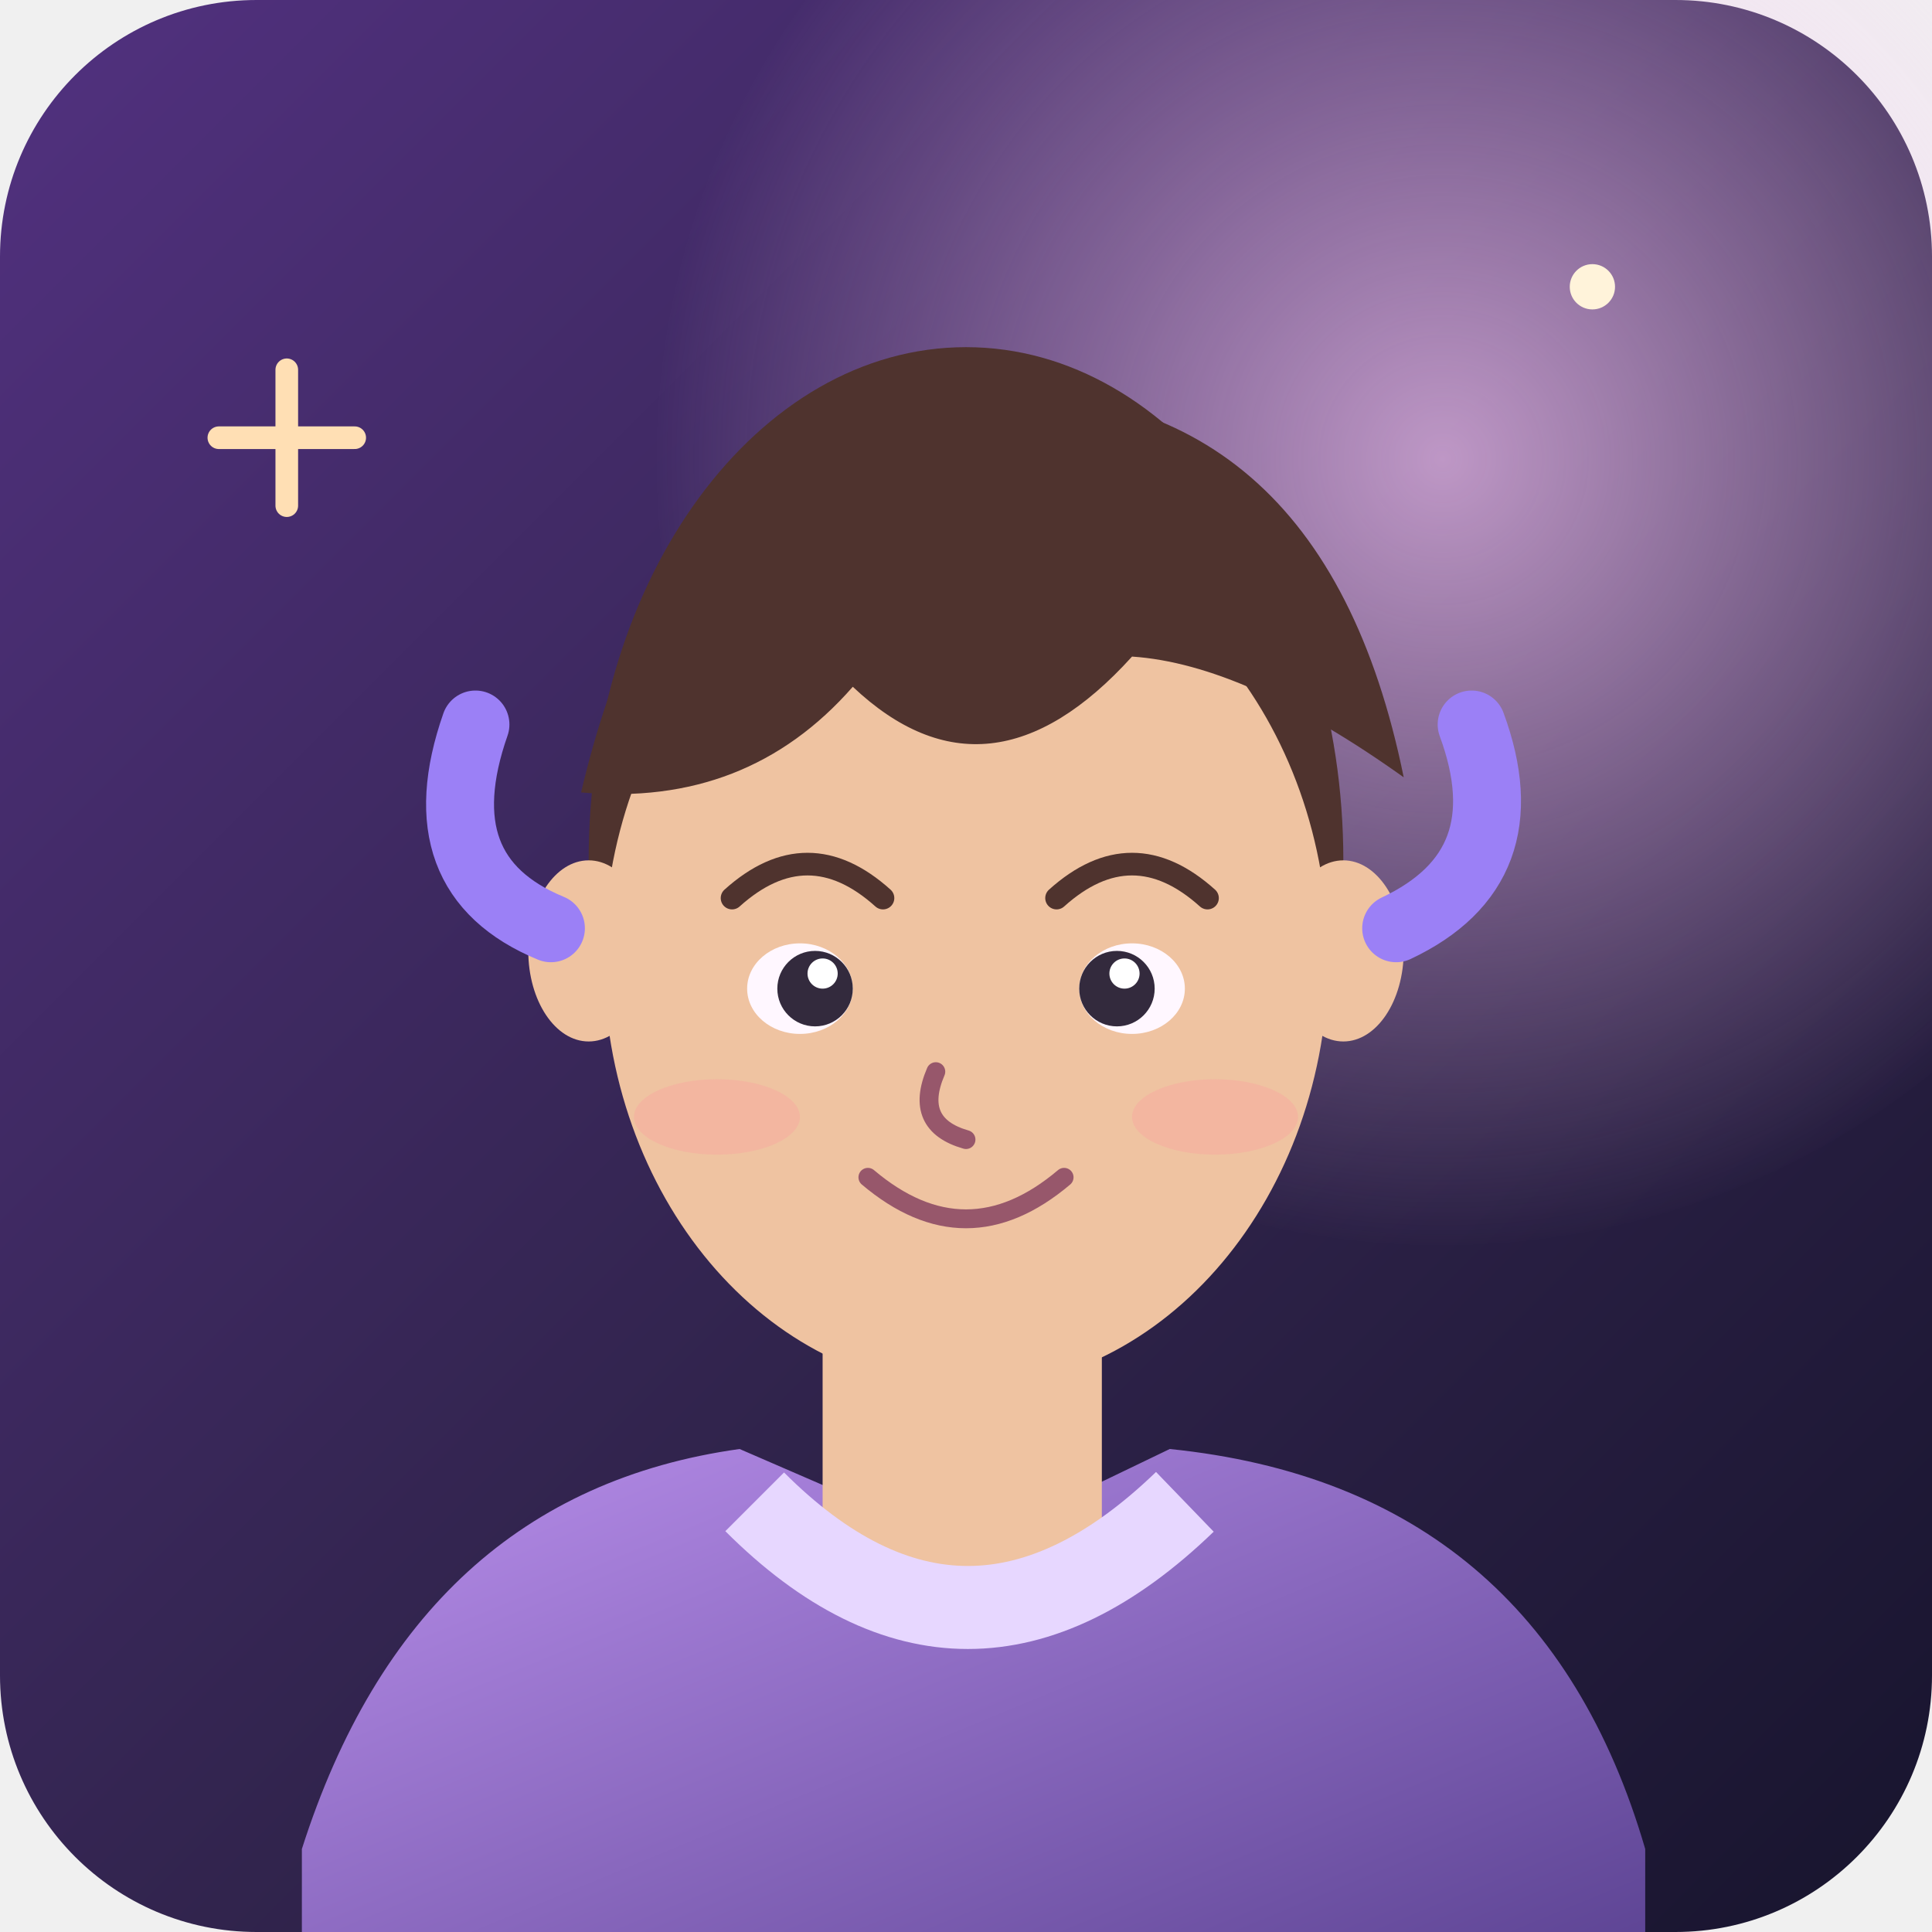
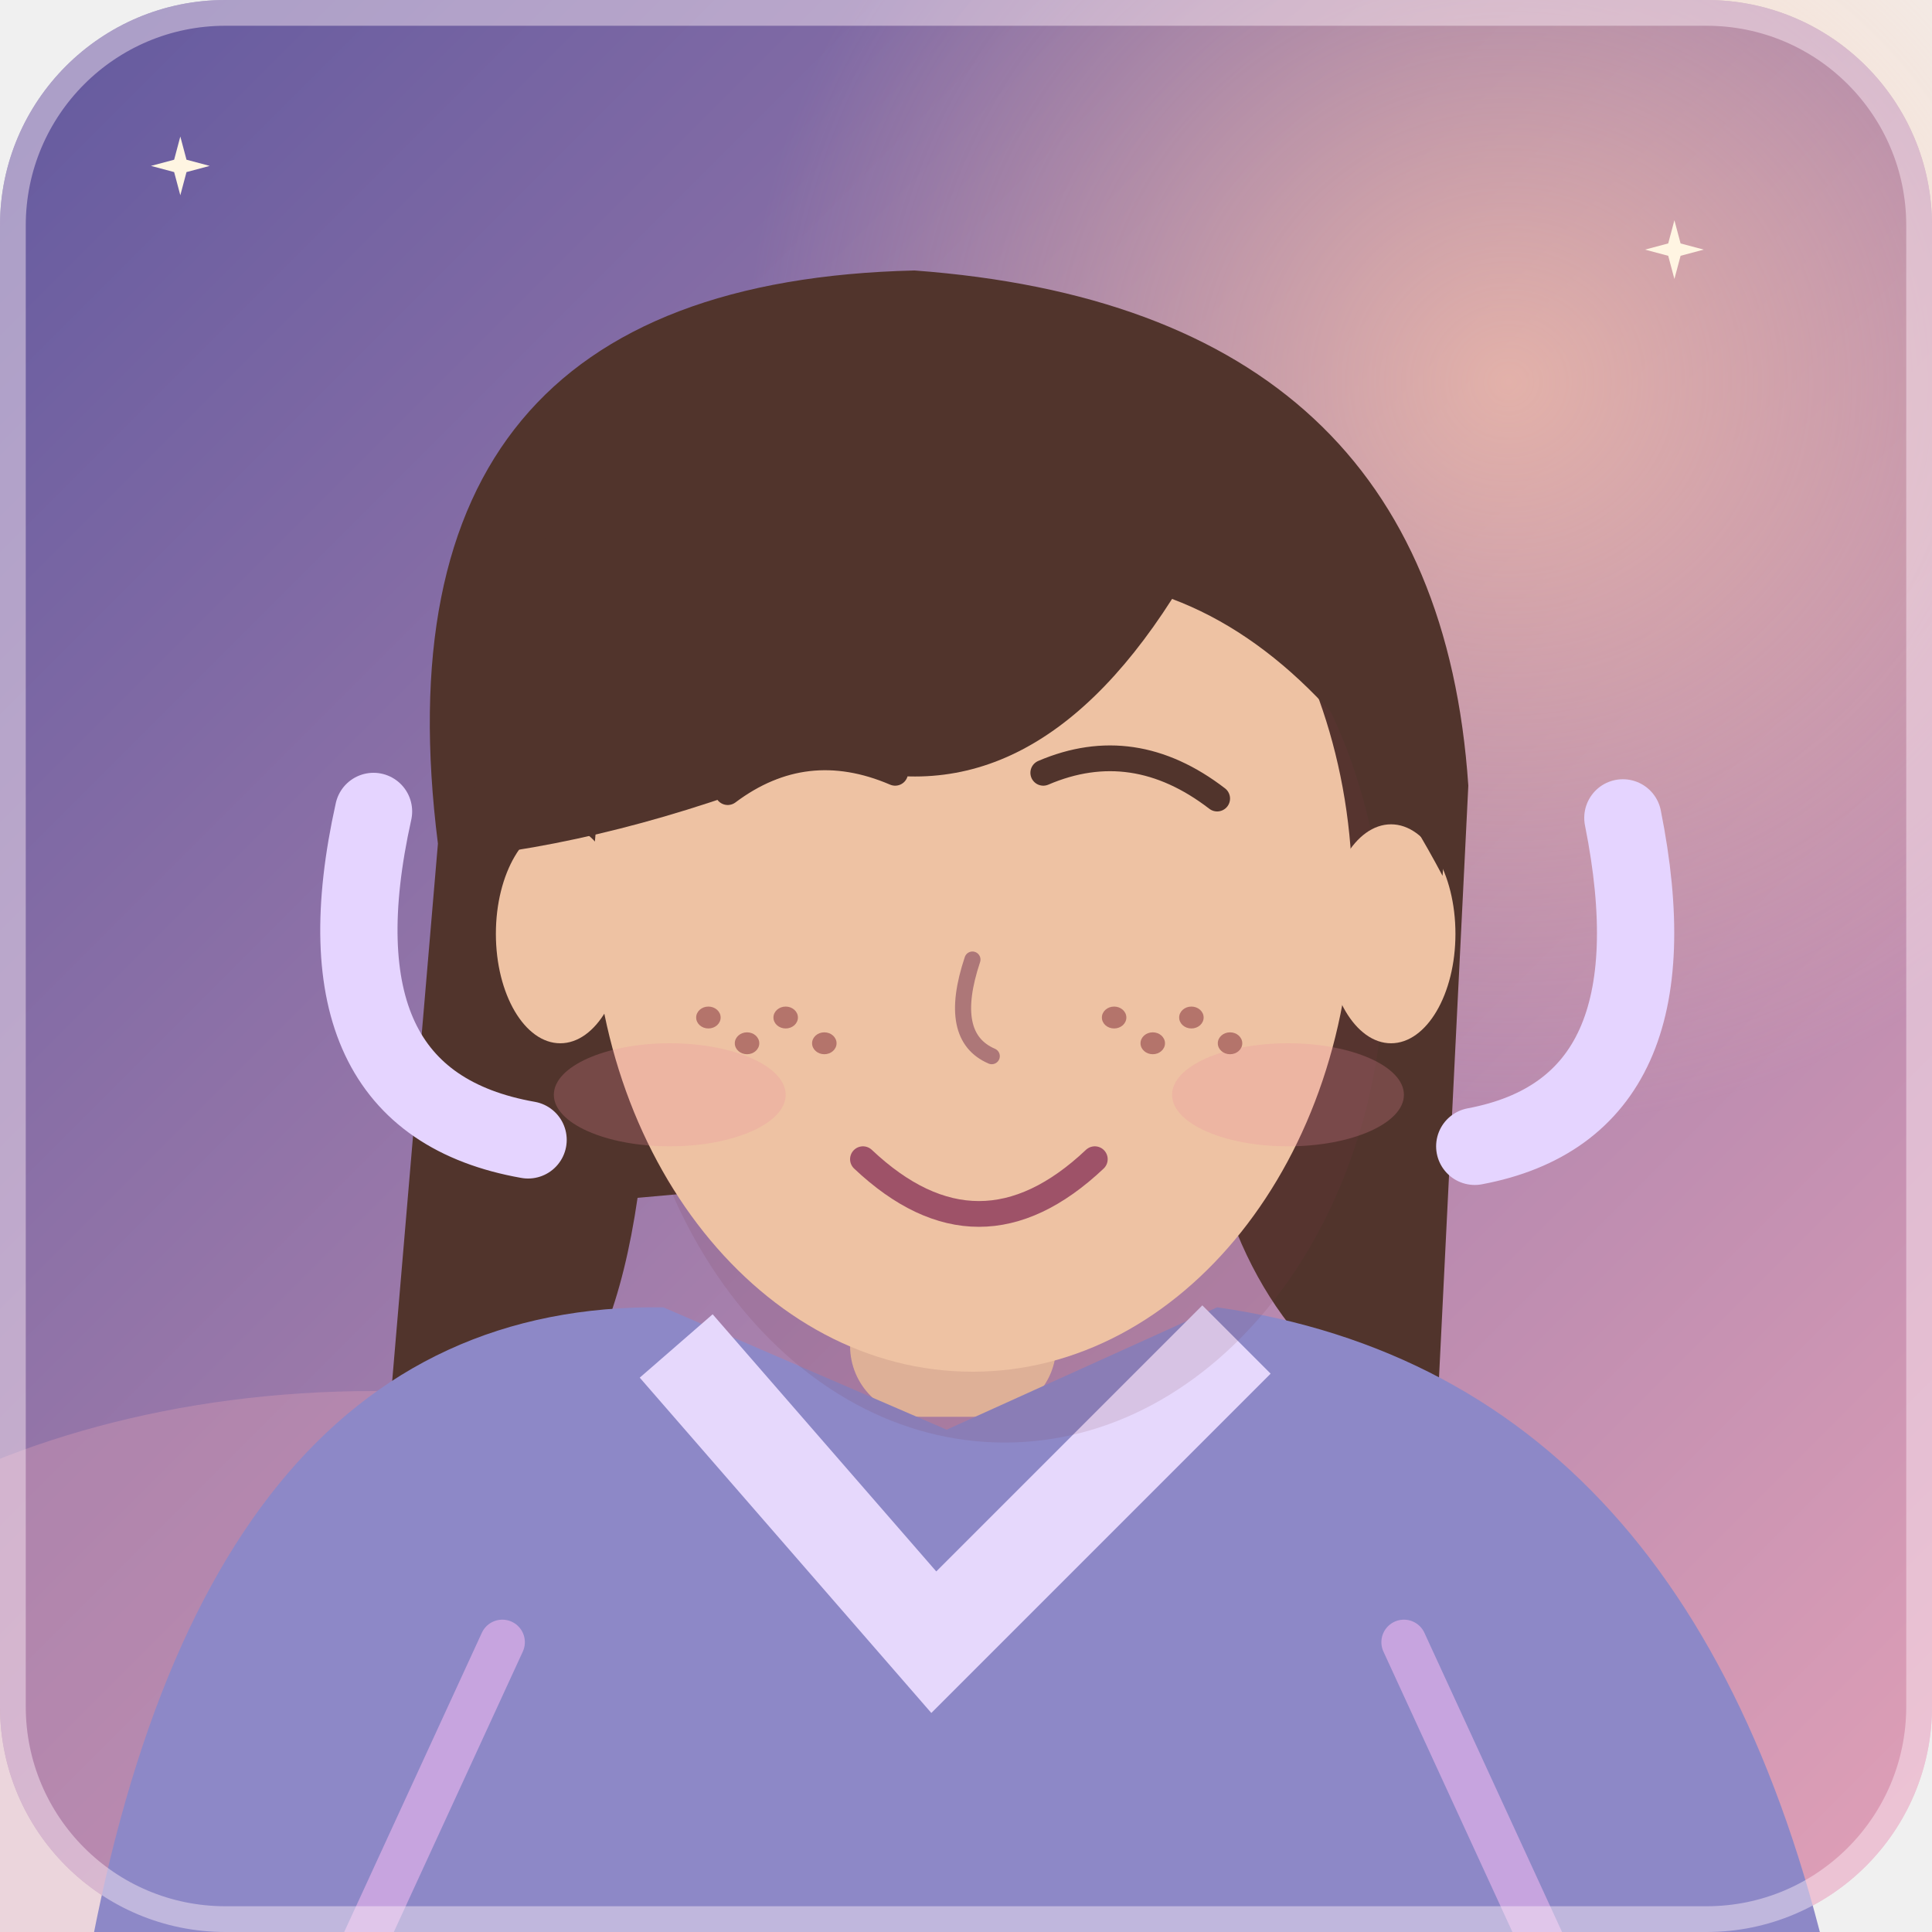
- <svg xmlns="http://www.w3.org/2000/svg" width="256" height="256" viewBox="0 0 256 256">
+ <svg xmlns="http://www.w3.org/2000/svg" width="300" height="300" viewBox="0 0 300 300" role="img" aria-label="teen avatar portrait">
  <defs>
-     <linearGradient id="night" x1="0" y1="0" x2="1" y2="1">
-       <stop stop-color="#523180" />
-       <stop offset=".55" stop-color="#31244d" />
-       <stop offset="1" stop-color="#17142d" />
+     <linearGradient id="background" x1="0" y1="0" x2="1" y2="1">
+       <stop stop-color="#62599f" />
+       <stop offset="1" stop-color="#e2a1b7" />
    </linearGradient>
-     <linearGradient id="rose" x1="0" y1="0" x2="1" y2="1">
-       <stop stop-color="#ffd9b6" />
-       <stop offset="1" stop-color="#f1b9e1" />
+     <radialGradient id="aura">
+       <stop stop-color="#ffc8a9" stop-opacity=".7" />
+       <stop offset="1" stop-color="#ffc8a9" stop-opacity="0" />
+     </radialGradient>
+     <linearGradient id="highlight" x1="0" y1="0" x2="1" y2="1">
+       <stop stop-color="white" stop-opacity=".4" />
+       <stop offset="1" stop-color="white" stop-opacity="0" />
    </linearGradient>
-     <linearGradient id="coat" x1="0" y1="0" x2="1" y2="1">
-       <stop stop-color="#b88eeb" />
-       <stop offset="1" stop-color="#594190" />
-     </linearGradient>
-     <radialGradient id="shine">
-       <stop stop-color="#f9c8f7" stop-opacity=".7" />
-       <stop offset="1" stop-color="#f9c8f7" stop-opacity="0" />
-     </radialGradient>
  </defs>
-   <rect width="256" height="256" rx="34" fill="url(#night)" />
-   <circle cx="191" cy="61" r="104" fill="url(#shine)" />
-   <path d="M40 245Q55 198 98 192L128 205 155 192Q204 197 218 245v20H40z" fill="url(#coat)" />
-   <path d="M109 174v30q17 16 37 0v-30" fill="#efc3a1" />
-   <ellipse cx="128" cy="114" rx="50" ry="68" fill="#4f332e" />
-   <ellipse cx="128" cy="127" rx="48" ry="57" fill="#efc3a1" />
-   <ellipse cx="78" cy="126" rx="8" ry="12" fill="#efc3a1" />
-   <ellipse cx="178" cy="126" rx="8" ry="12" fill="#efc3a1" />
-   <path d="M77 105q12-51 50-53 48-3 59 51-21-15-36-16-19 21-37 4-14 16-36 14" fill="#4f332e" />
-   <path d="M73 123q-17-7-10-27m122 27q17-8 10-27" stroke="#9b80f6" stroke-width="9" stroke-linecap="round" fill="none" />
-   <ellipse cx="106" cy="131" rx="7" ry="6" fill="#fff7ff" />
-   <ellipse cx="150" cy="131" rx="7" ry="6" fill="#fff7ff" />
-   <circle cx="108" cy="131" r="5" fill="#332a3d" />
-   <circle cx="148" cy="131" r="5" fill="#332a3d" />
-   <circle cx="109" cy="129" r="2" fill="white" />
-   <circle cx="149" cy="129" r="2" fill="white" />
-   <path d="M97 119q10-9 20 0M140 119q10-9 20 0" stroke="#4f332e" fill="none" stroke-width="3" stroke-linecap="round" />
-   <ellipse cx="95" cy="148" rx="11" ry="5" fill="#fa9f9f" opacity=".35" />
-   <ellipse cx="161" cy="148" rx="11" ry="5" fill="#fa9f9f" opacity=".35" />
-   <path d="M124 142q-3 7 4 9m-13 5q13 11 26 0" fill="none" stroke="#97576b" stroke-width="2.5" stroke-linecap="round" />
-   <path d="M100 199q28 28 57 0" stroke="#e7d7ff" fill="none" stroke-width="11" />
-   <circle cx="211" cy="38" r="3" fill="#fff3da" />
-   <path d="M38 49v18m-9-9h18" stroke="#ffdfb4" stroke-width="3" stroke-linecap="round" />
+   <rect x="0" y="0" width="300" height="300" rx="35" fill="url(#background)" />
+   <ellipse cx="234" cy="59" rx="118" ry="117" fill="url(#aura)" />
+   <ellipse cx="58" cy="286" rx="110" ry="70" fill="#e2a1b7" opacity=".34" />
+   <path d="M28 21.2l0.96 3.6 3.6 0.96-3.6 0.96-0.96 3.6-0.96-3.6-3.6-0.96 3.6-0.96z" fill="#fff5e2" />
+   <path d="M86 62.6l1.28 4.8 4.8 1.28-4.8 1.28-1.28 4.8-1.28-4.8-4.8-1.28 4.8-1.28z" fill="#fff5e2" />
+   <path d="M144 58.2l0.96 3.6 3.6 0.96-3.6 0.96-0.96 3.6-0.96-3.6-3.6-0.96 3.6-0.96z" fill="#fff5e2" />
+   <path d="M202 136.6l1.28 4.8 4.8 1.28-4.8 1.28-1.28 4.8-1.28-4.8-4.8-1.28 4.8-1.28z" fill="#fff5e2" />
+   <path d="M260 34.2l0.96 3.6 3.6 0.96-3.6 0.96-0.96 3.6-0.96-3.6-3.6-0.96 3.6-0.96z" fill="#fff5e2" />
+   <path d="M68 131q-11-87 74-89 81 6 86 80l-5 101q-28-12-35-45l-89 8q-7 48-39 39z" fill="#51342c" />
+   <rect x="132" y="182" width="32" height="38" rx="11" fill="#eec2a3" />
+   <path d="M12 315q17-113 91-112l44 19 42-19q77 11 97 112z" fill="#8d88c7" />
+   <path d="M105 209 145 255l47-47" fill="none" stroke="#e6d8fc" stroke-width="15" />
+   <path d="M78 255l-23 50m163-50 23 50" fill="none" stroke="#c7a4df" stroke-width="7" stroke-linecap="round" stroke-linejoin="round" />
+   <ellipse cx="149" cy="142" rx="59" ry="75" fill="#743548" opacity=".13" transform="translate(7 7)" />
+   <ellipse cx="87" cy="145" rx="10" ry="17" fill="#eec2a3" />
+   <ellipse cx="216" cy="145" rx="10" ry="17" fill="#eec2a3" />
+   <ellipse cx="151" cy="139" rx="59" ry="74" fill="#eec2a3" />
+   <path d="M73 133q3-85 80-80 78-2 71 83-18-34-42-43-23 36-54 25-29 12-55 15z" fill="#51342c" />7<path d="M113 123q12-9 26-3M162 120q14-6 27 4" fill="none" stroke="#51342c" stroke-width="4" stroke-linecap="round" stroke-linejoin="round" />
+   <ellipse cx="104" cy="170" rx="18" ry="8" fill="#ec899d" opacity=".24" />
+   <ellipse cx="200" cy="170" rx="18" ry="8" fill="#ec899d" opacity=".24" />
+   <path d="M151 149q-4 12 3 15" fill="none" stroke="#ad7778" stroke-width="2.5" stroke-linecap="round" stroke-linejoin="round" />
+   <path d="M134 180q18 17 36 0" fill="none" stroke="#9e5268" stroke-width="4" stroke-linecap="round" stroke-linejoin="round" />
+   <ellipse cx="110" cy="158" rx="1.9" ry="1.7" fill="#b4746b" />
+   <ellipse cx="116" cy="162" rx="1.9" ry="1.7" fill="#b4746b" />
+   <ellipse cx="122" cy="158" rx="1.9" ry="1.7" fill="#b4746b" />
+   <ellipse cx="128" cy="162" rx="1.9" ry="1.7" fill="#b4746b" />
+   <ellipse cx="173" cy="158" rx="1.9" ry="1.7" fill="#b4746b" />
+   <ellipse cx="179" cy="162" rx="1.9" ry="1.7" fill="#b4746b" />
+   <ellipse cx="185" cy="158" rx="1.9" ry="1.7" fill="#b4746b" />
+   <ellipse cx="191" cy="162" rx="1.9" ry="1.7" fill="#b4746b" />
+   <path d="M82 177q-34-6-24-51m171 52q32-6 23-51" fill="none" stroke="#e5d4ff" stroke-width="12" stroke-linecap="round" stroke-linejoin="round" />
+   <rect x="2" y="2" width="296" height="296" rx="33" fill="none" stroke="#fff1f9" stroke-opacity=".45" stroke-width="4" />
</svg>
